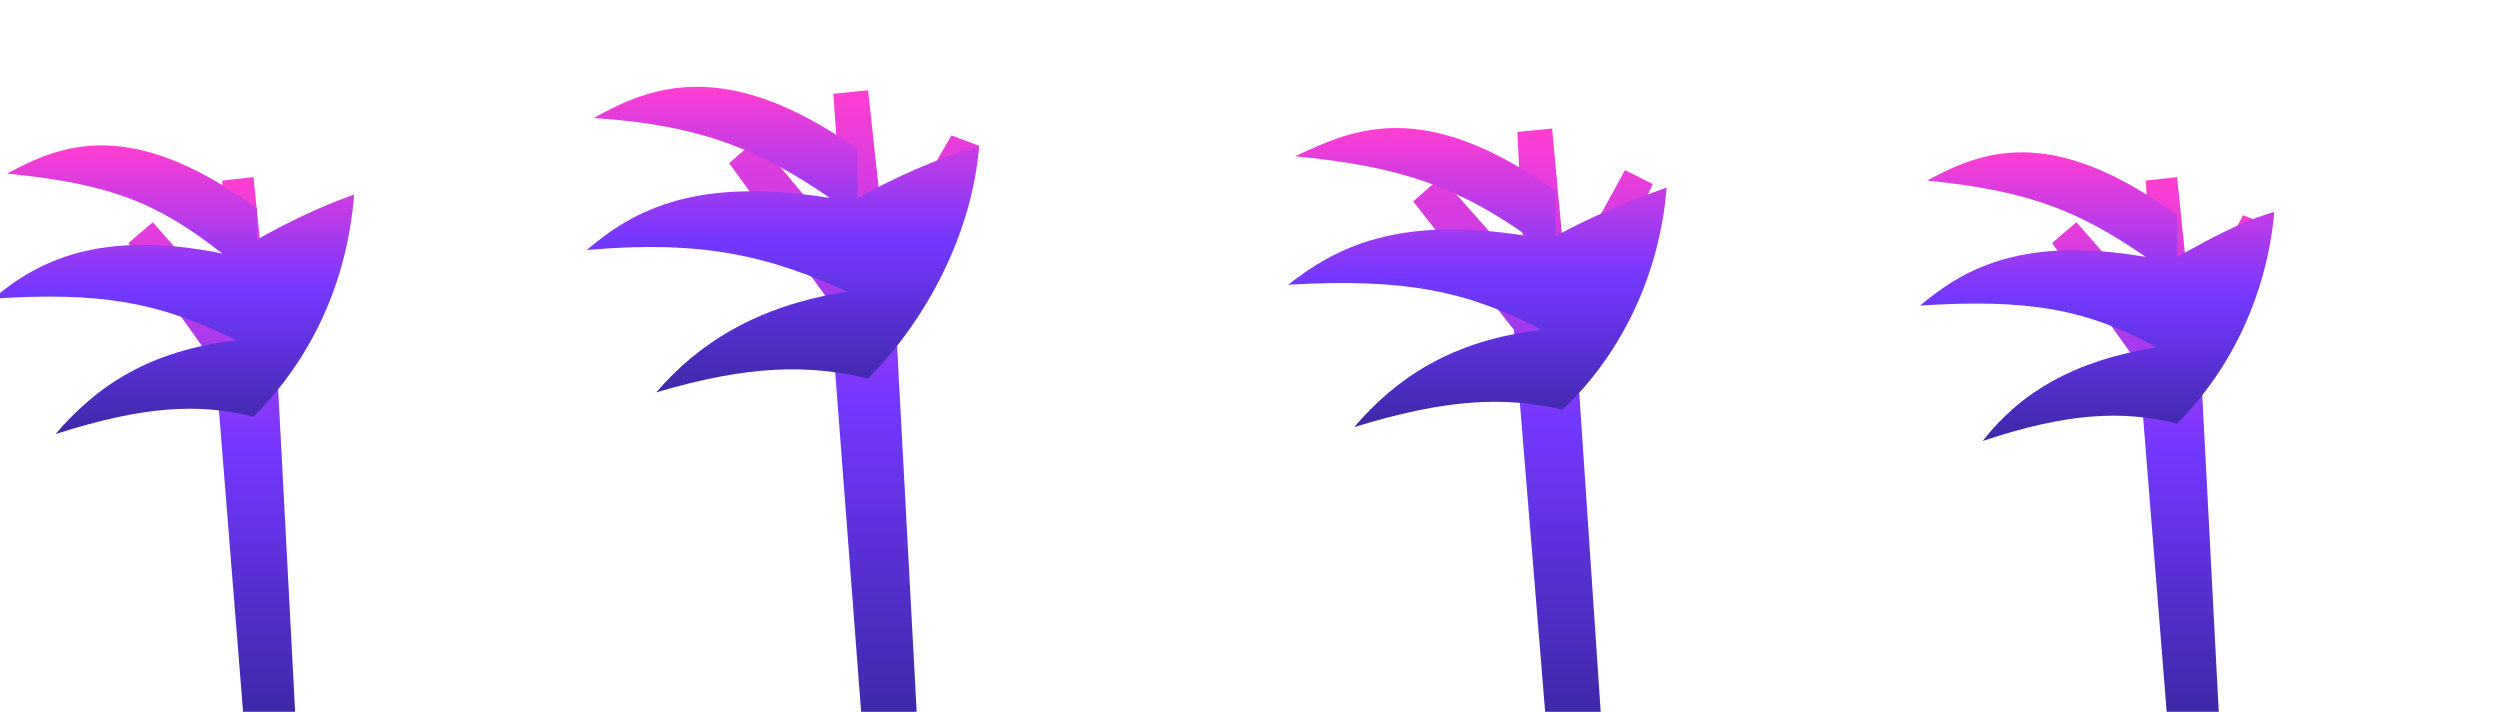
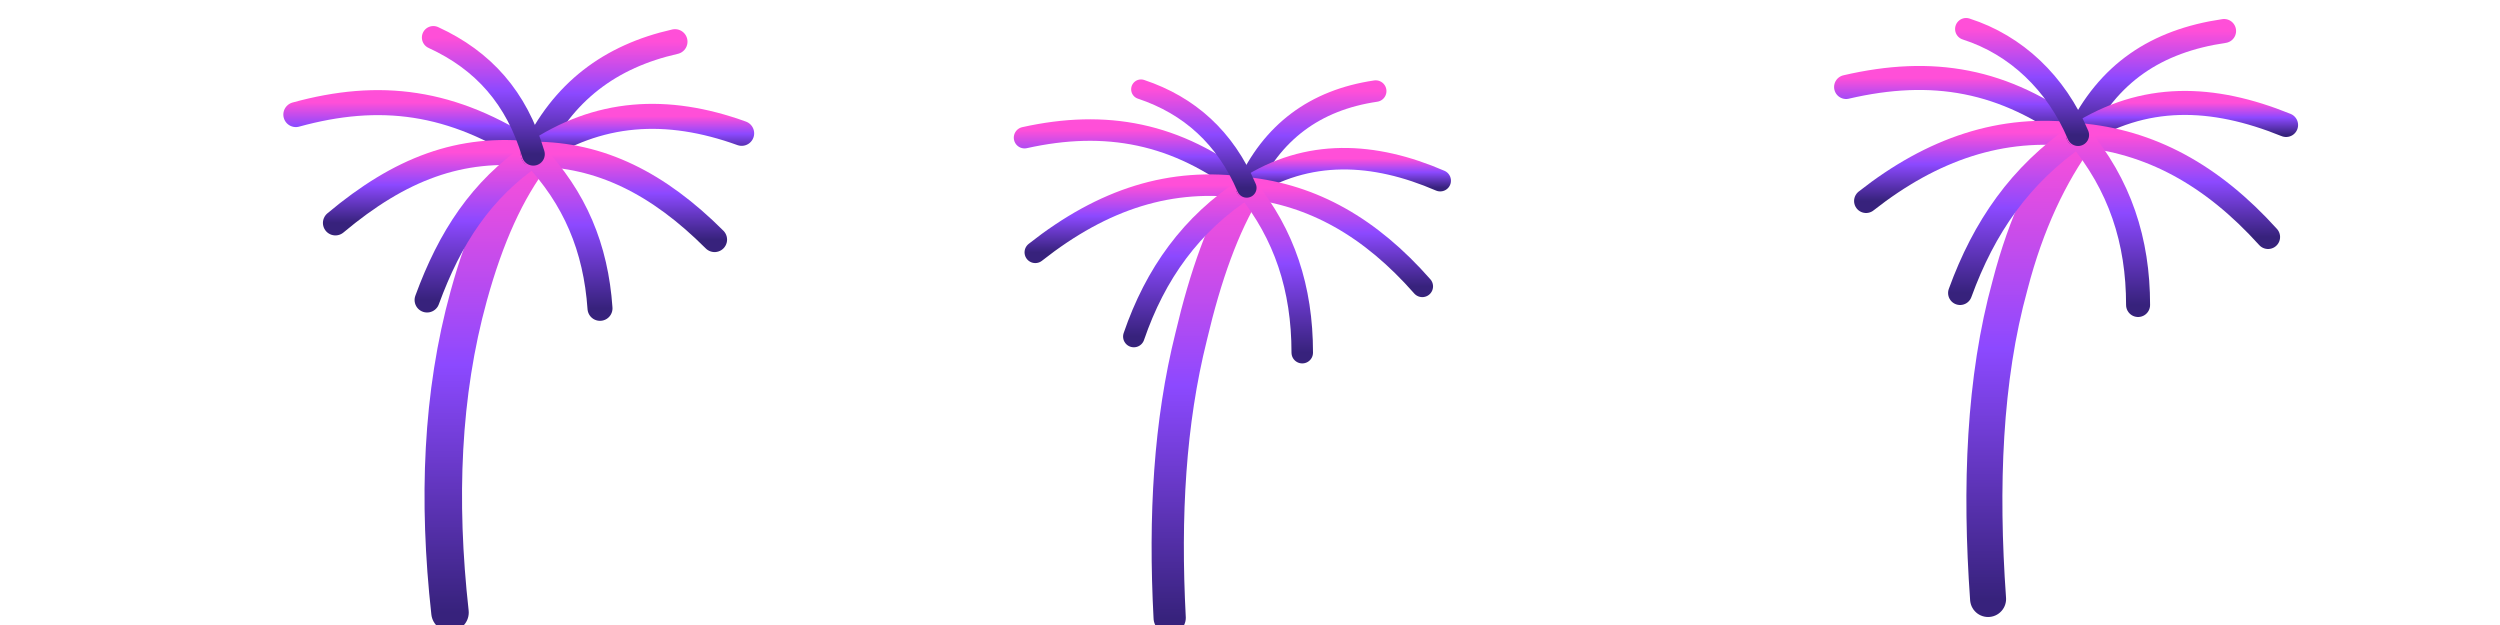
- <svg xmlns="http://www.w3.org/2000/svg" viewBox="0 0 720 205" role="img" aria-label="Silhuetas de palmeiras Synthwave">
+ <svg xmlns="http://www.w3.org/2000/svg" viewBox="0 0 1200 300" role="img" aria-label="Silhuetas de palmeiras Synthwave">
  <defs>
-     <linearGradient id="g" x1="0" y1="0" x2="0" y2="1">
-       <stop stop-color="#ff3ed2" />
-       <stop offset=".5" stop-color="#7438ff" />
-       <stop offset="1" stop-color="#3e28a8" />
+     <linearGradient id="palm" x1="0" y1="0" x2="0" y2="1">
+       <stop offset="0" stop-color="#ff4fd8" />
+       <stop offset=".46" stop-color="#8c49ff" />
+       <stop offset="1" stop-color="#37227c" />
    </linearGradient>
  </defs>
-   <g fill="url(#g)">
-     <path d="M70 205h15l-5-95 20-45-8-3-15 28-4-39-9 1 2 37-22-25-7 6 25 35z" />
-     <path d="M74 60C37 33 17 42 2 50c31 3 44 9 62 23-35-7-53 2-66 13 31-2 48 1 70 12-25 3-40 13-52 27 25-8 41-9 57-5 17-17 27-39 29-64-11 4-19 8-28 13z" />
-     <path d="M248 205h16l-6-112 24-51-8-3-19 33-5-46-10 1 3 43-25-30-8 7 29 40z" />
-     <path d="M247 43c-38-27-60-18-76-9 32 2 49 10 68 23-38-6-56 3-70 15 34-3 53 2 75 12-26 4-43 15-55 29 27-8 44-8 61-4 17-17 30-42 32-67-13 4-24 9-35 15z" />
-     <path d="M445 205h16l-7-104 22-48-8-4-17 31-4-43-10 1 2 40-24-27-8 7 29 37z" />
-     <path d="M448 55c-38-27-58-18-75-10 31 3 47 9 67 23-37-6-55 3-69 14 34-2 52 2 73 13-26 3-42 14-54 28 26-8 43-9 60-5 17-16 28-39 30-64-11 4-21 8-32 14z" />
-     <path d="M624 205h15l-5-96 20-44-8-3-15 28-4-39-9 1 2 37-22-25-7 6 25 35z" />
-     <path d="M627 62c-37-27-57-18-72-10 30 3 44 9 63 22-35-6-52 3-65 14 31-2 48 1 68 12-24 4-39 13-50 27 24-8 40-9 56-5 16-16 26-38 28-61-10 3-19 8-28 13z" />
+   <g fill="none" stroke="url(#palm)" stroke-linecap="round" stroke-linejoin="round">
+     <g transform="translate(130 16)">
+       <path d="M86 278C80 224 82 173 95 126c8-29 18-51 31-68" stroke-width="18" />
+       <path d="M126 58C87 32 52 28 12 39" stroke-width="12" />
+       <path d="M126 58C91 54 62 65 31 91" stroke-width="12" />
+       <path d="M126 58C101 75 86 98 75 128" stroke-width="12" />
+       <path d="M126 58C140 28 163 11 194 4" stroke-width="12" />
+       <path d="M126 58C157 37 190 35 226 48" stroke-width="12" />
+       <path d="M126 58C158 58 186 72 213 99" stroke-width="12" />
+       <path d="M126 58C146 79 156 103 158 132" stroke-width="12" />
+       <path d="M126 58C118 31 102 13 78 2" stroke-width="11" />
+     </g>
+     <g transform="translate(472 42) scale(.86)">
+       <path d="M104 296C101 239 104 187 116 139c8-34 18-62 31-83" stroke-width="18" />
+       <path d="M147 56C108 25 68 18 23 28" stroke-width="12" />
+       <path d="M147 56C105 50 67 62 29 92" stroke-width="12" />
+       <path d="M147 56C116 76 96 104 84 139" stroke-width="12" />
+       <path d="M147 56C161 25 185 7 219 2" stroke-width="12" />
+       <path d="M147 56C181 34 218 36 255 52" stroke-width="12" />
+       <path d="M147 56C184 60 216 78 245 111" stroke-width="12" />
+       <path d="M147 56C168 82 178 112 178 148" stroke-width="12" />
+       <path d="M147 56C135 28 115 10 88 1" stroke-width="11" />
+     </g>
+     <g transform="translate(865 12) scale(.96)">
+       <path d="M93 287C89 231 91 177 104 130c8-31 20-56 34-75" stroke-width="18" />
+       <path d="M138 55C101 27 65 21 22 31" stroke-width="12" />
+       <path d="M138 55C100 50 65 62 32 88" stroke-width="12" />
+       <path d="M138 55C109 75 91 101 79 134" stroke-width="12" />
+       <path d="M138 55C153 24 177 8 211 3" stroke-width="12" />
+       <path d="M138 55C171 34 205 35 242 50" stroke-width="12" />
+       <path d="M138 55C174 58 205 75 233 106" stroke-width="12" />
+       <path d="M138 55C159 80 168 108 168 140" stroke-width="12" />
+       <path d="M138 55C127 29 107 10 82 2" stroke-width="11" />
+     </g>
  </g>
</svg>
